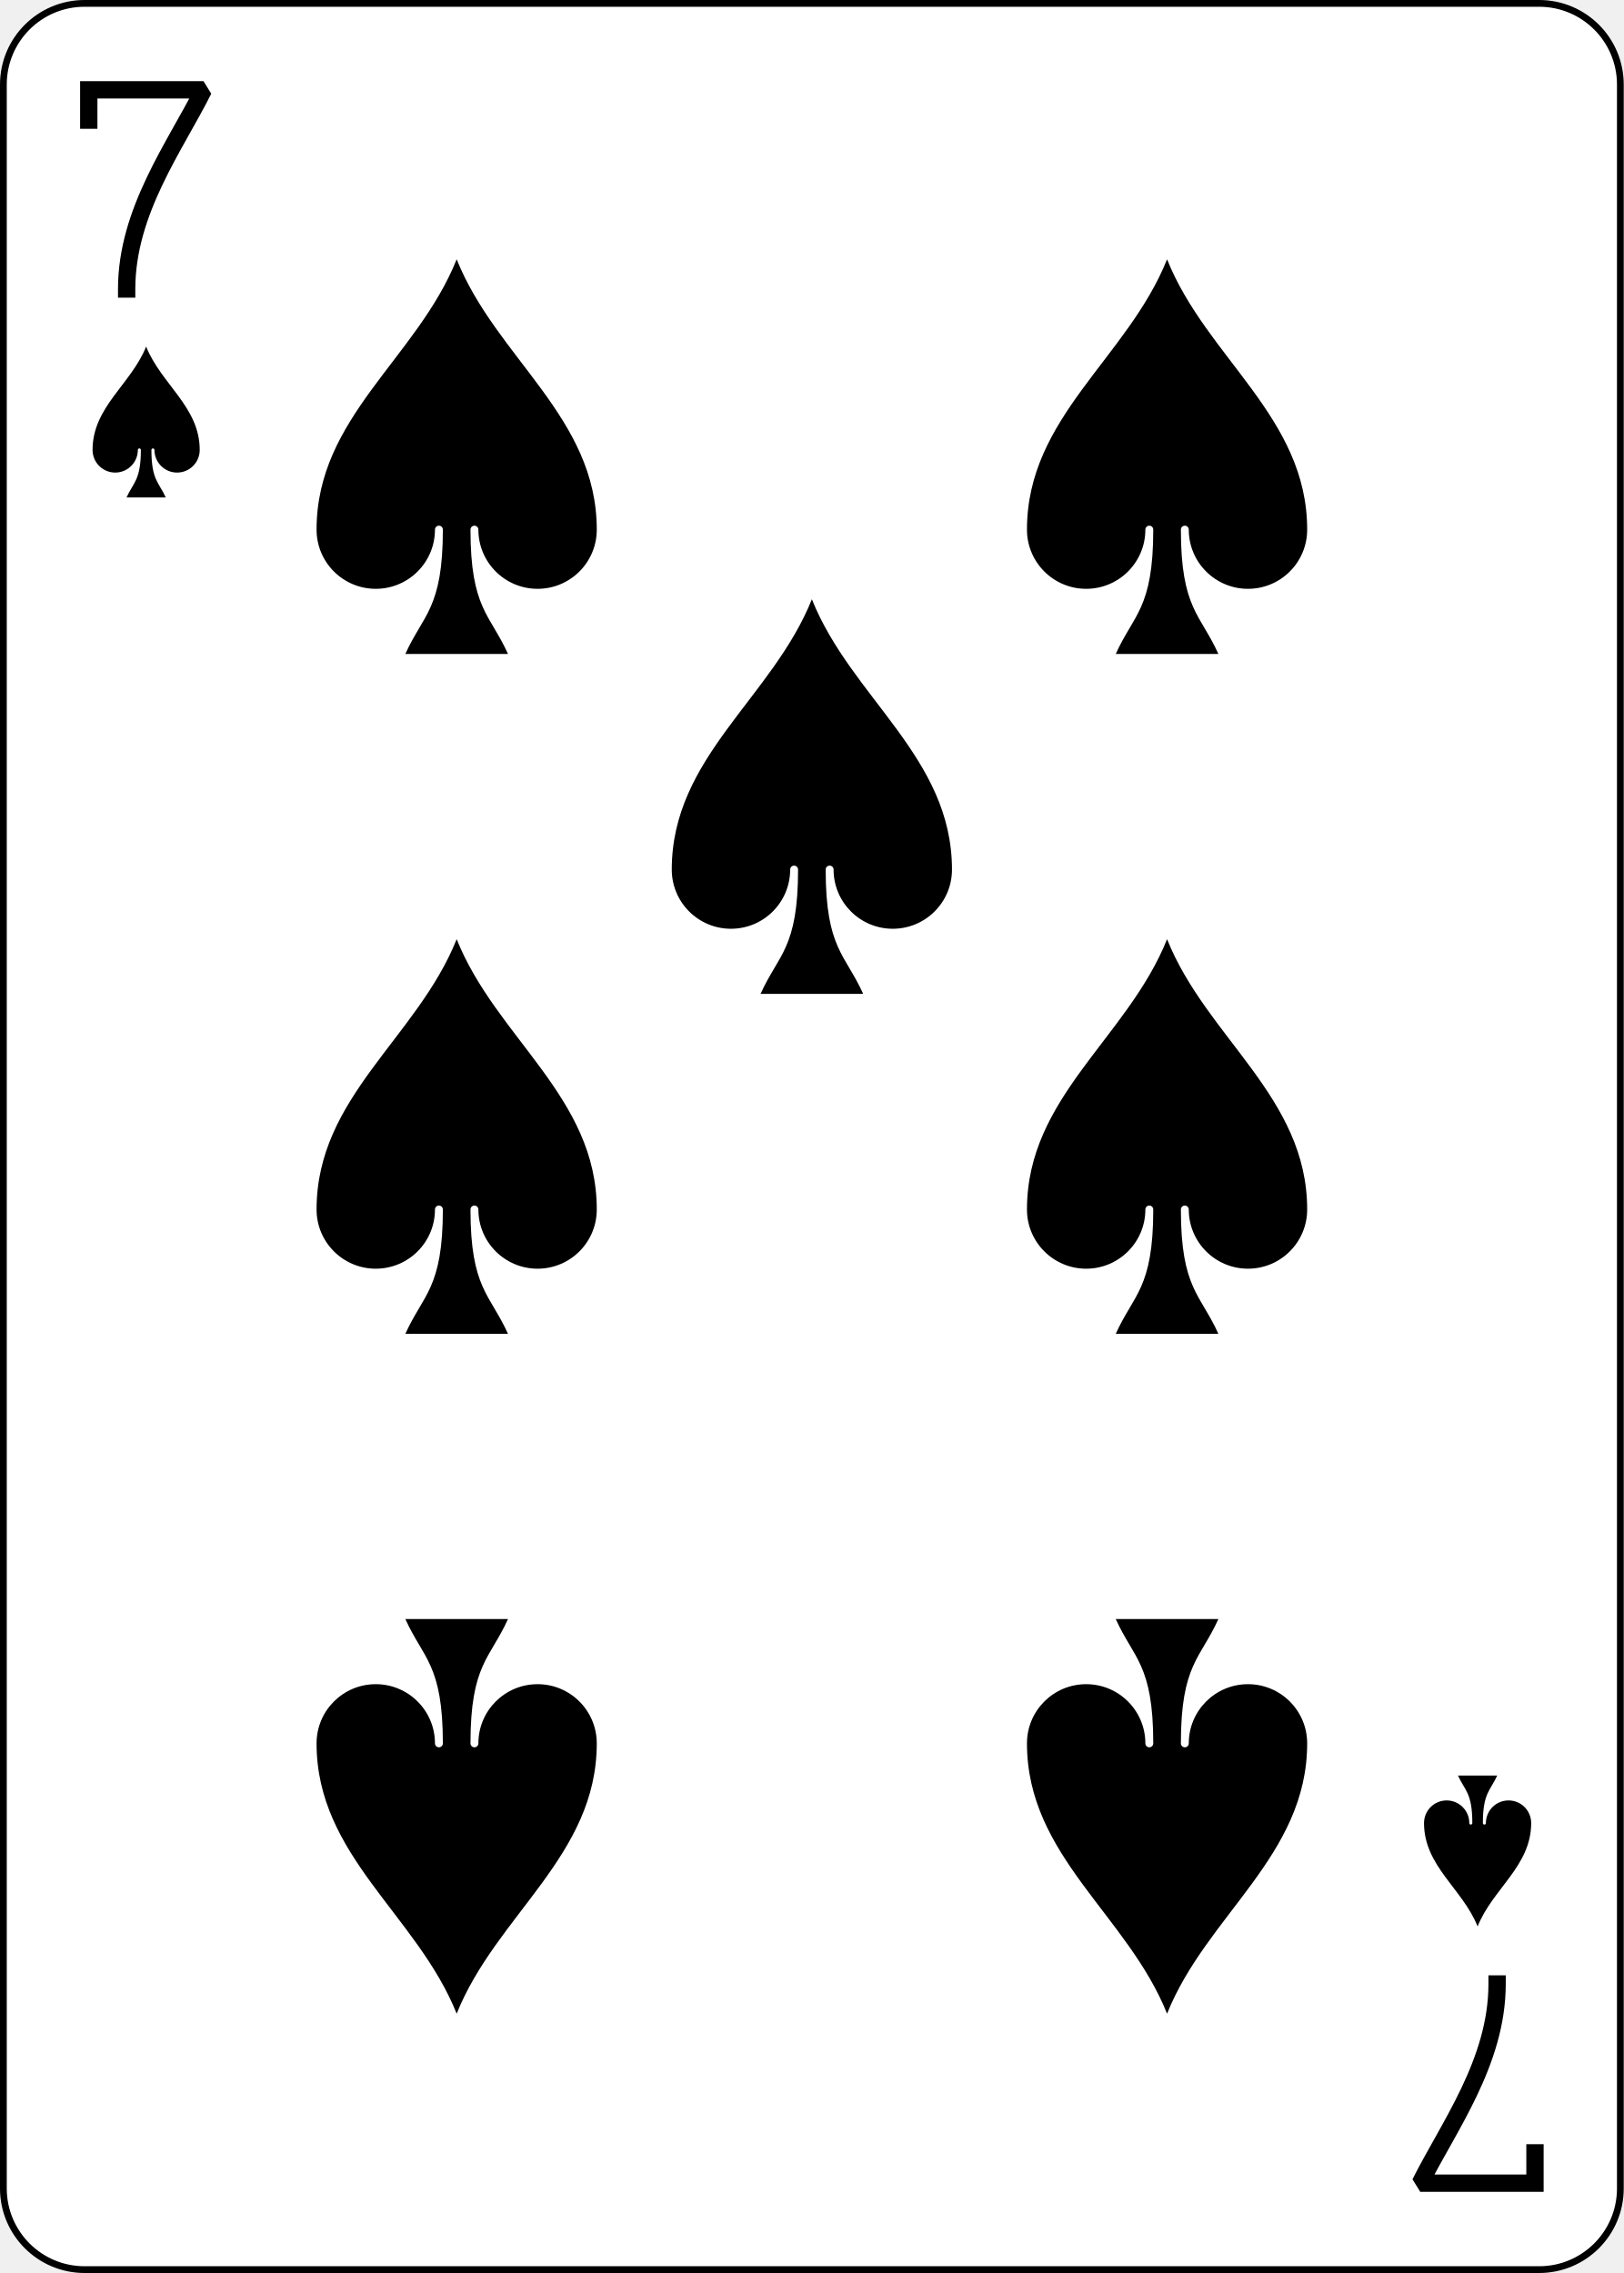
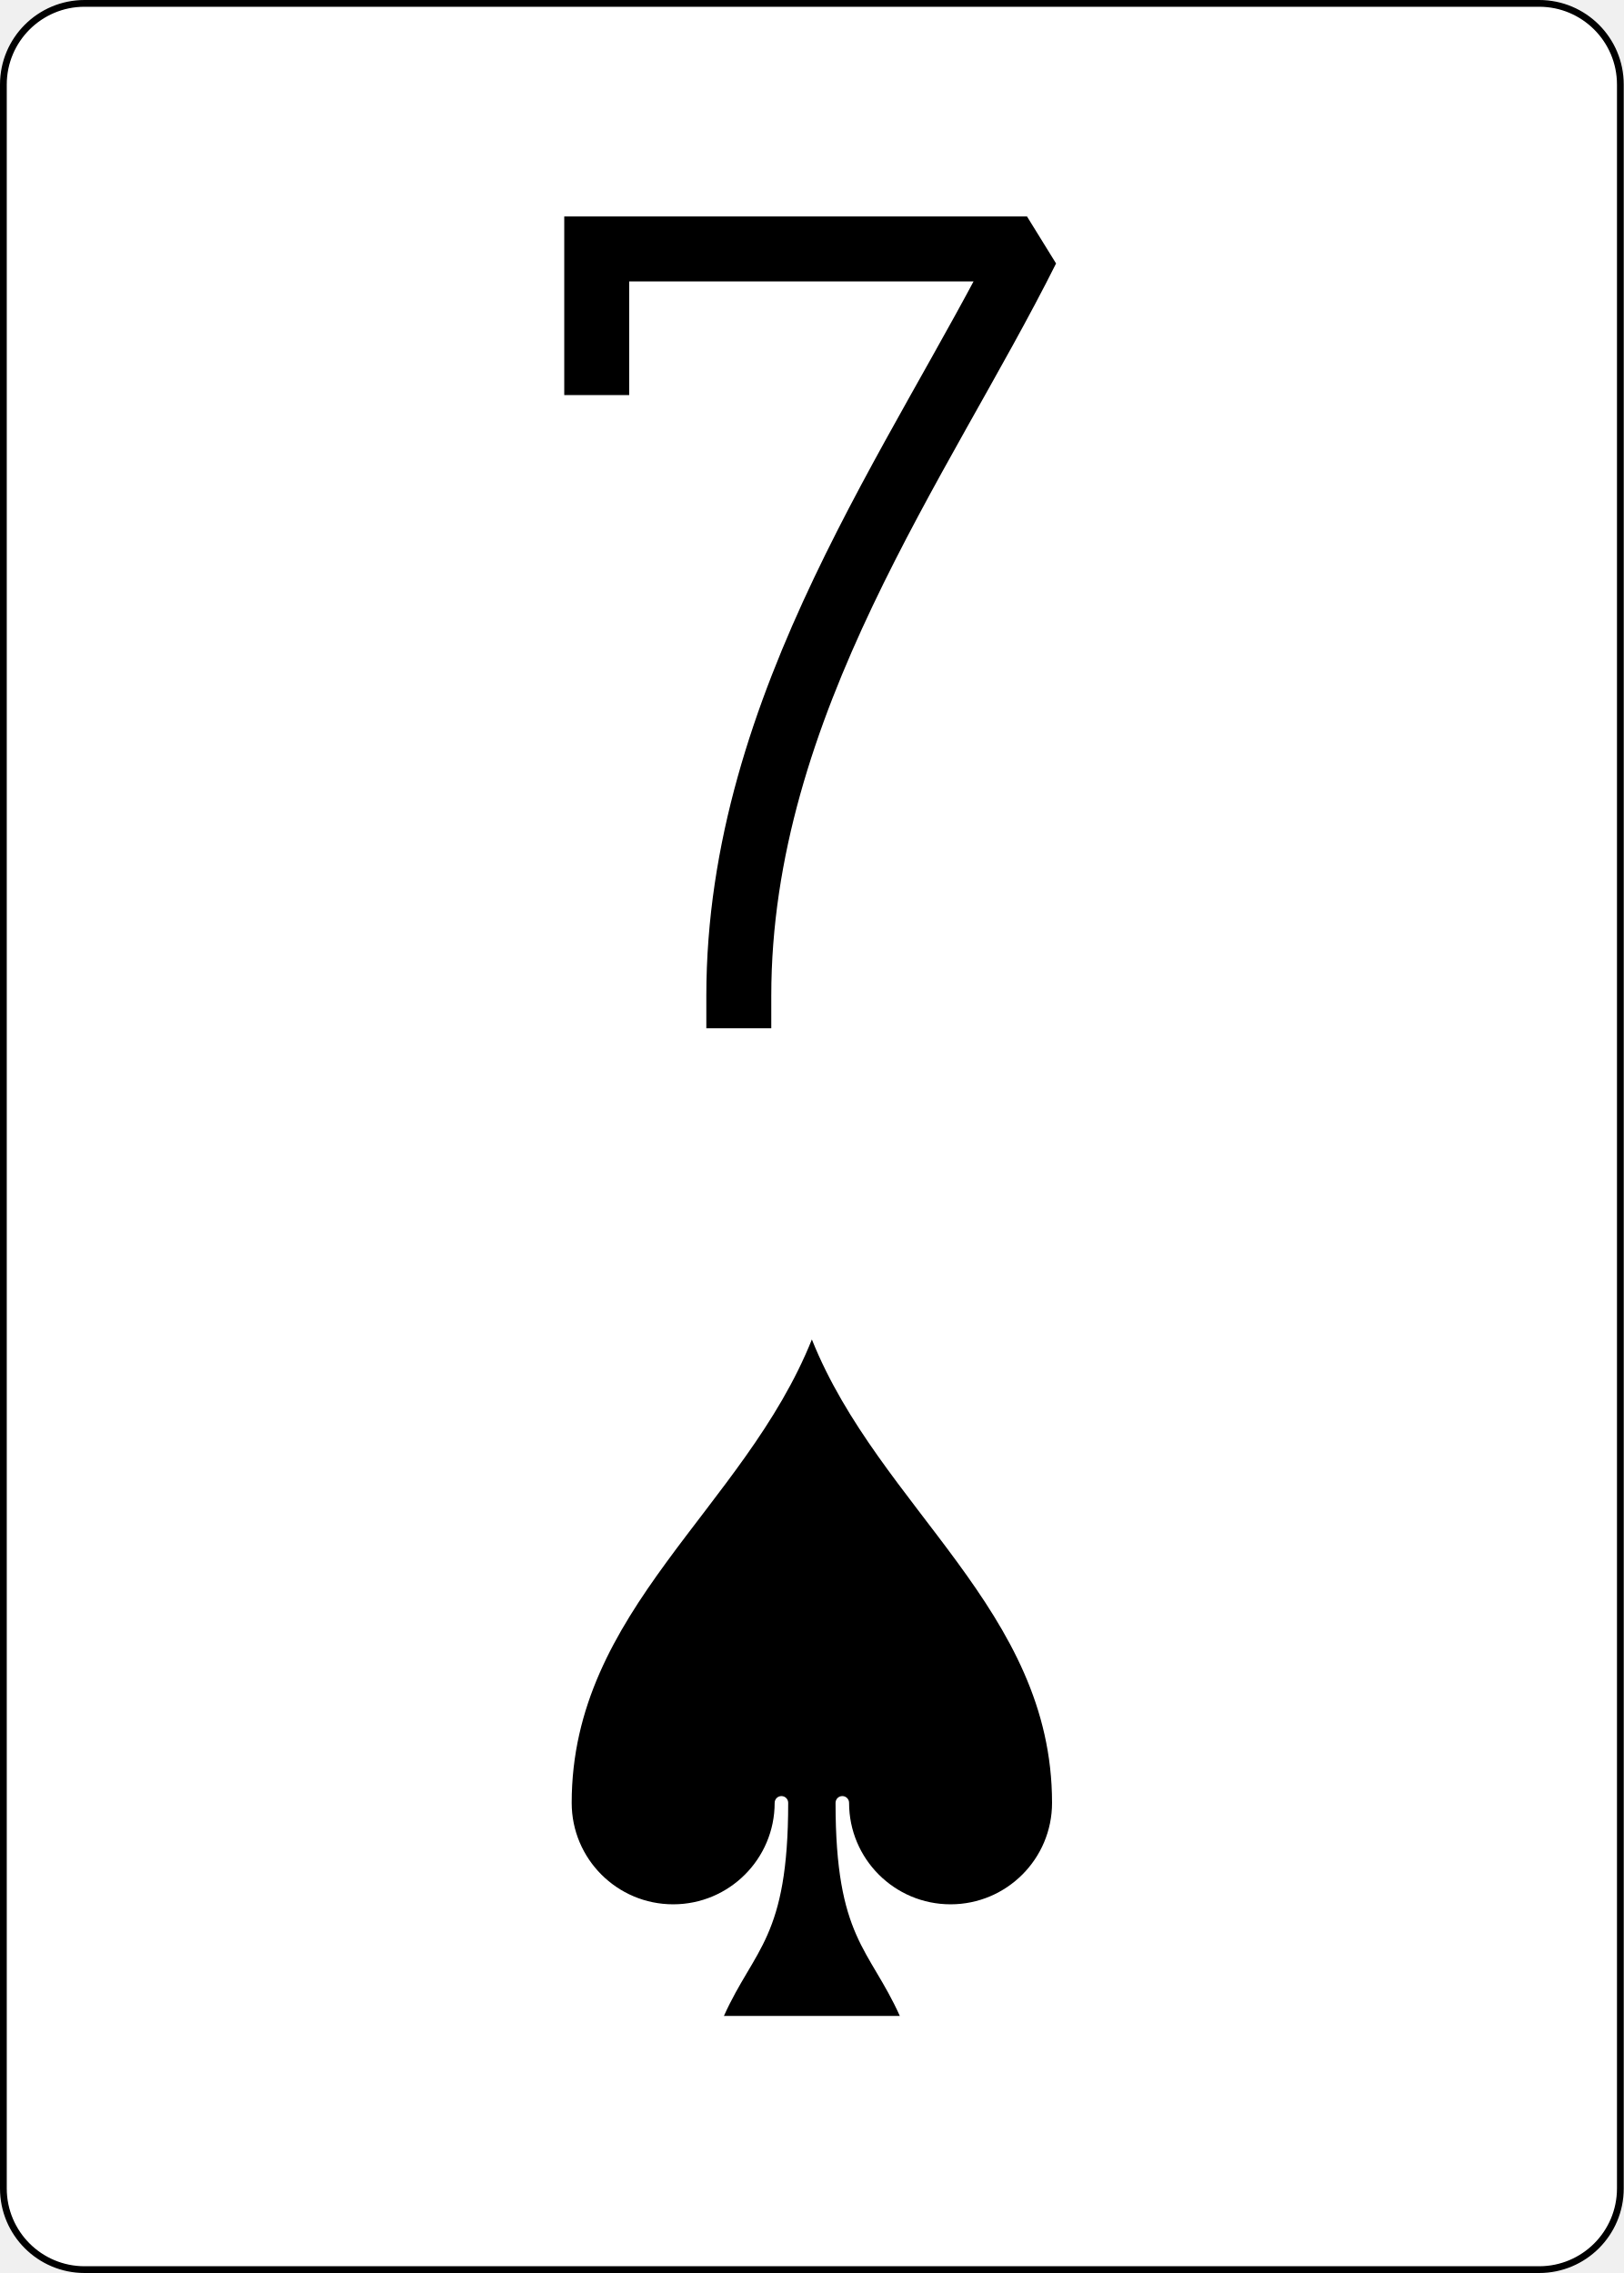
- <svg xmlns="http://www.w3.org/2000/svg" xmlns:xlink="http://www.w3.org/1999/xlink" width="2.5in" height="3.5in" viewBox="-120 -168 240 336" preserveAspectRatio="none" class="card" face="7S">
-   <symbol id="S7" viewBox="-500 -500 1000 1000" preserveAspectRatio="xMinYMid">
+ <svg xmlns="http://www.w3.org/2000/svg" xmlns:xlink="http://www.w3.org/1999/xlink" class="card" face="7S" height="3.5in" preserveAspectRatio="none" viewBox="-120 -168 240 336" width="2.5in">
+   <symbol id="SS7" viewBox="-600 -600 1200 1200" preserveAspectRatio="xMinYMid">
+     <path d="M0 -500C100 -250 355 -100 355 185A150 150 0 0 1 55 185A10 10 0 0 0 35 185C35 385 85 400 130 500L-130 500C-85 400 -35 385 -35 185A10 10 0 0 0 -55 185A150 150 0 0 1 -355 185C-355 -100 -100 -250 0 -500Z" fill="black" />
+   </symbol>
+   <symbol id="VS7" viewBox="-500 -500 1000 1000" preserveAspectRatio="xMinYMid">
    <path d="M-265 -320L-265 -460L265 -460C135 -200 -90 100 -90 460" stroke="black" stroke-width="80" stroke-linecap="square" stroke-miterlimit="1.5" fill="none" />
  </symbol>
-   <symbol id="S" viewBox="-600 -600 1200 1200" preserveAspectRatio="xMinYMid">
-     <path d="M0 -500C100 -250 355 -100 355 185A150 150 0 0 1 55 185A10 10 0 0 0 35 185C35 385 85 400 130 500L-130 500C-85 400 -35 385 -35 185A10 10 0 0 0 -55 185A150 150 0 0 1 -355 185C-355 -100 -100 -250 0 -500Z" fill="black" />
-   </symbol>
  <rect width="239" height="335" x="-119.5" y="-167.5" rx="12" ry="12" fill="white" stroke="black" />
-   <use xlink:href="#S" height="70" width="70" x="-87.501" y="-35" />
-   <use xlink:href="#S" height="70" width="70" x="17.501" y="-35" />
-   <use xlink:href="#S" height="70" width="70" x="-35" y="-85.25" />
-   <use xlink:href="#S7" height="32" width="32" x="-114.4" y="-156" />
-   <use xlink:href="#S" height="26.769" width="26.769" x="-111.784" y="-119" />
-   <use xlink:href="#S" height="70" width="70" x="-87.501" y="-135.501" />
-   <use xlink:href="#S" height="70" width="70" x="17.501" y="-135.501" />
-   <g transform="rotate(180)">
-     <use xlink:href="#S7" height="32" width="32" x="-114.4" y="-156" />
-     <use xlink:href="#S" height="26.769" width="26.769" x="-111.784" y="-119" />
-     <use xlink:href="#S" height="70" width="70" x="-87.501" y="-135.501" />
-     <use xlink:href="#S" height="70" width="70" x="17.501" y="-135.501" />
-   </g>
+   <use xlink:href="#VS7" height="120" x="-60" y="-136" />
+   <use xlink:href="#SS7" height="120" x="-60" y="20" />
+   <g transform="rotate(180)" />
</svg>
